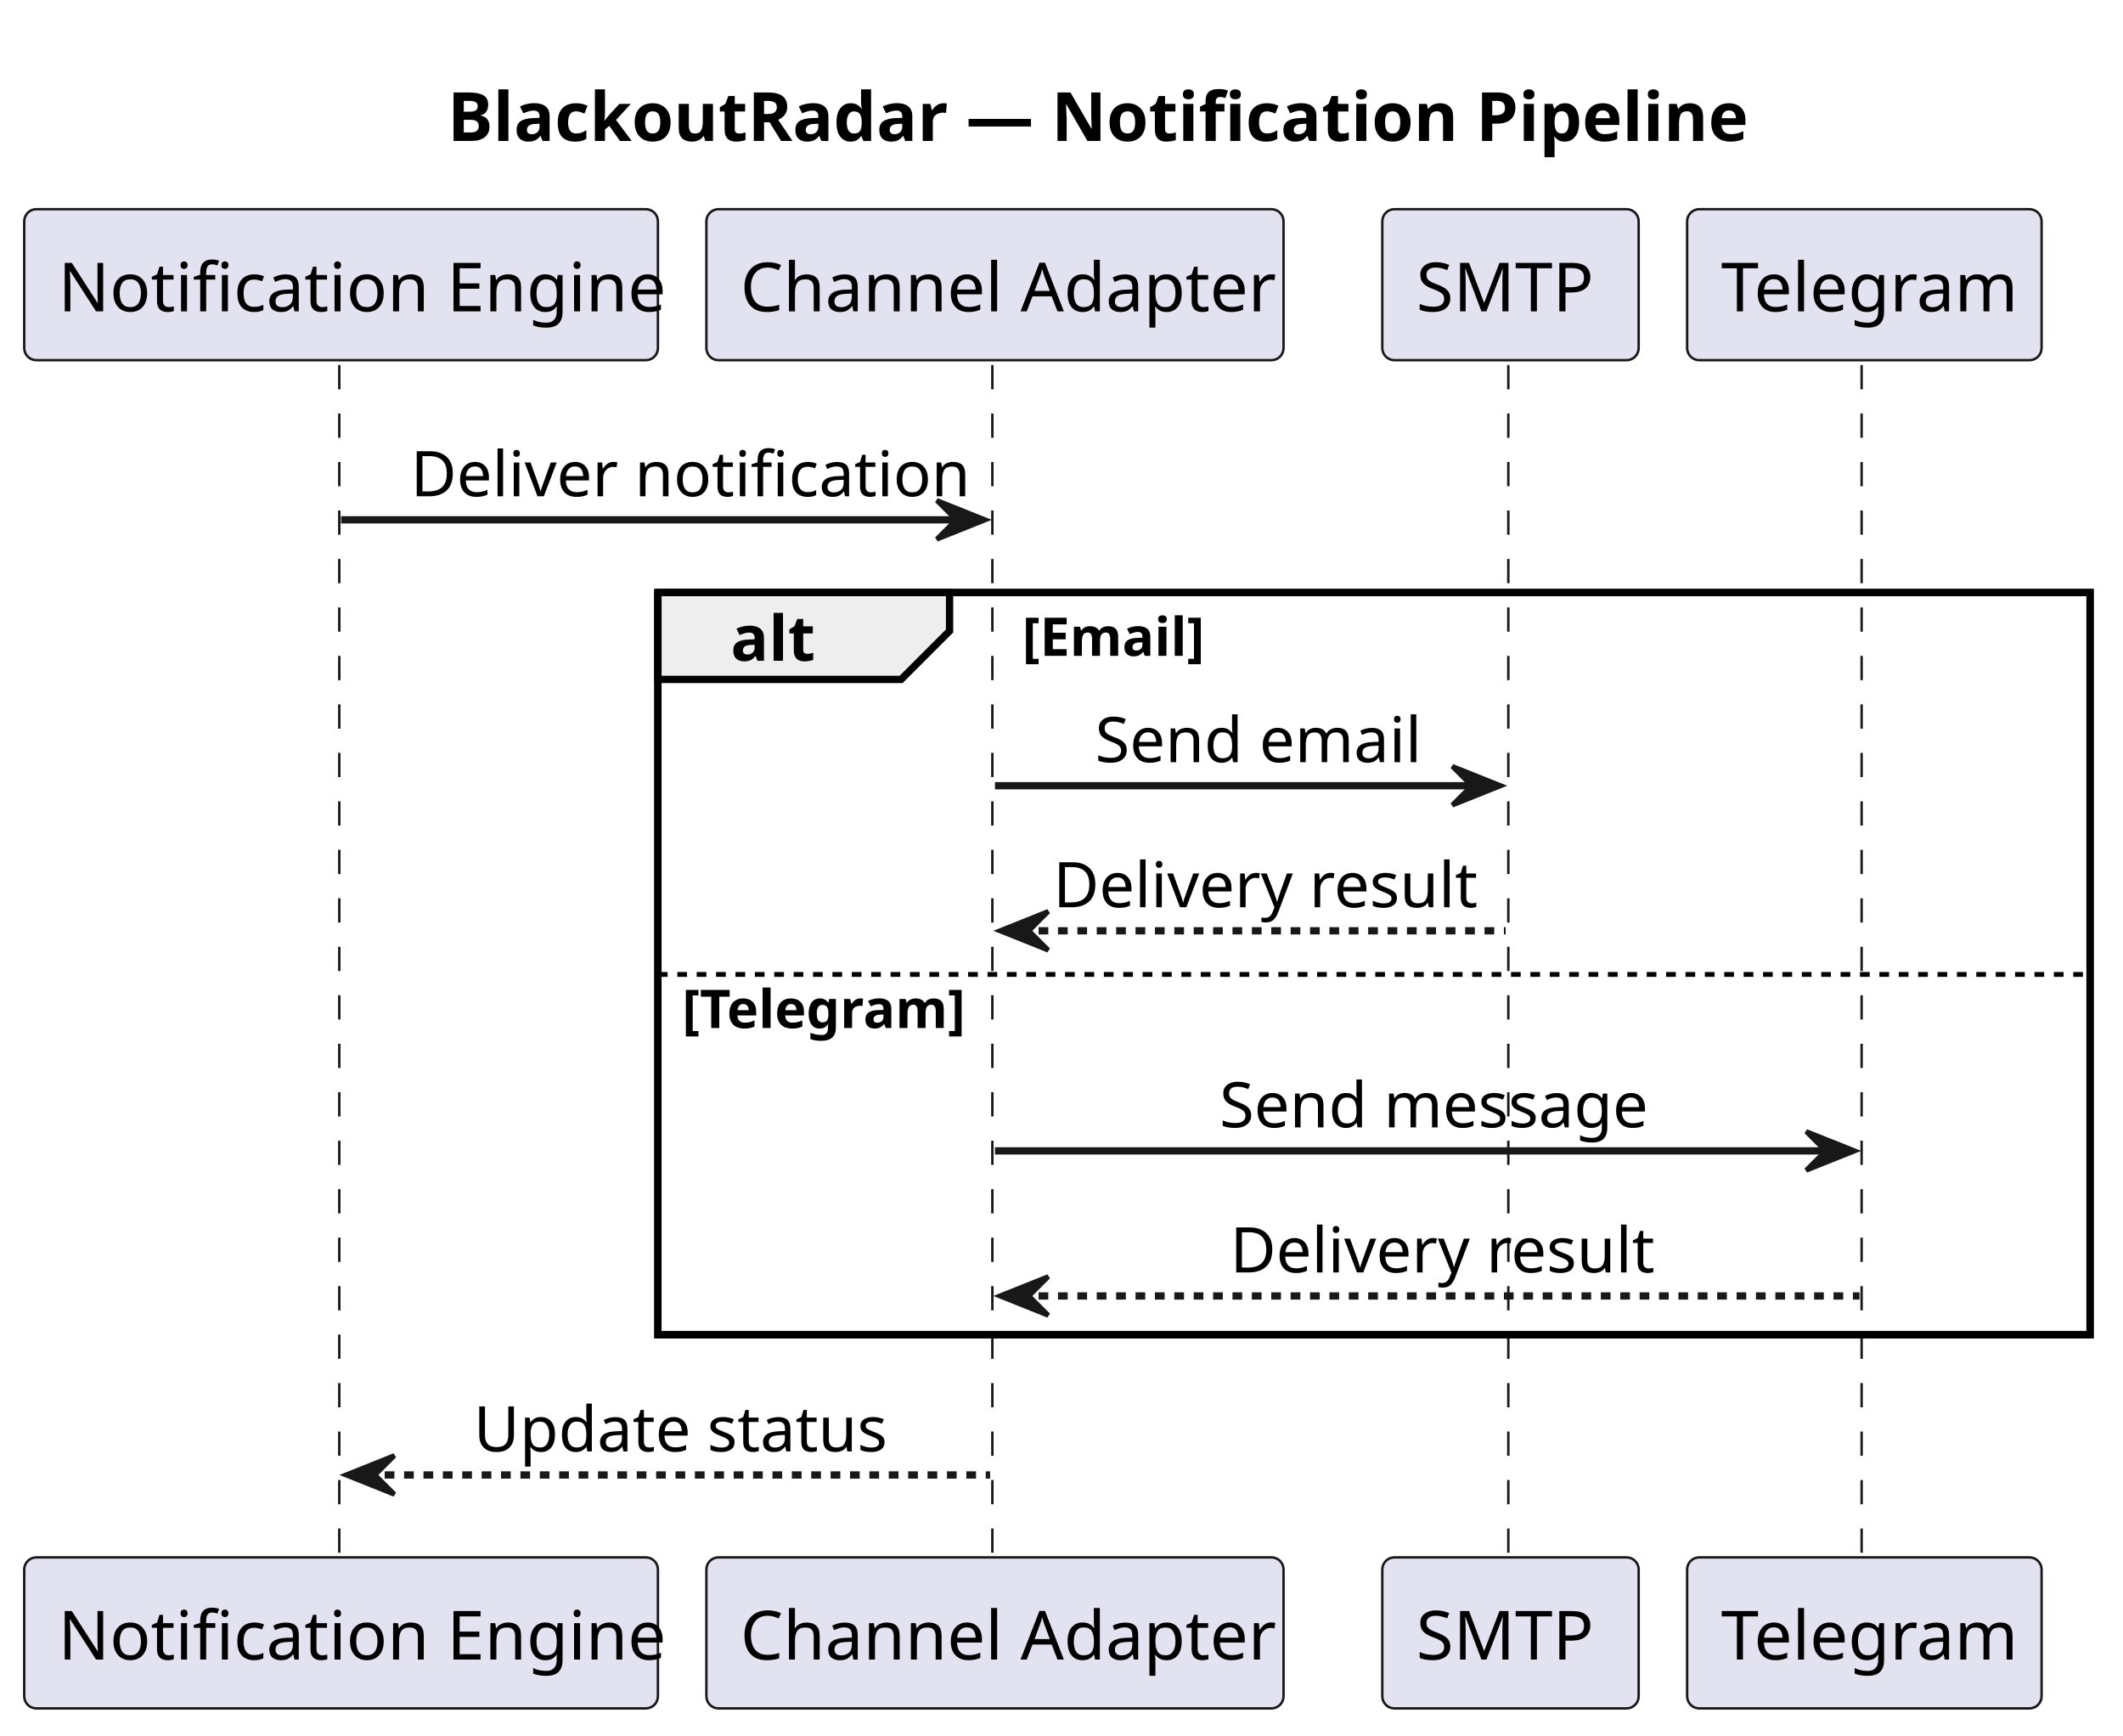
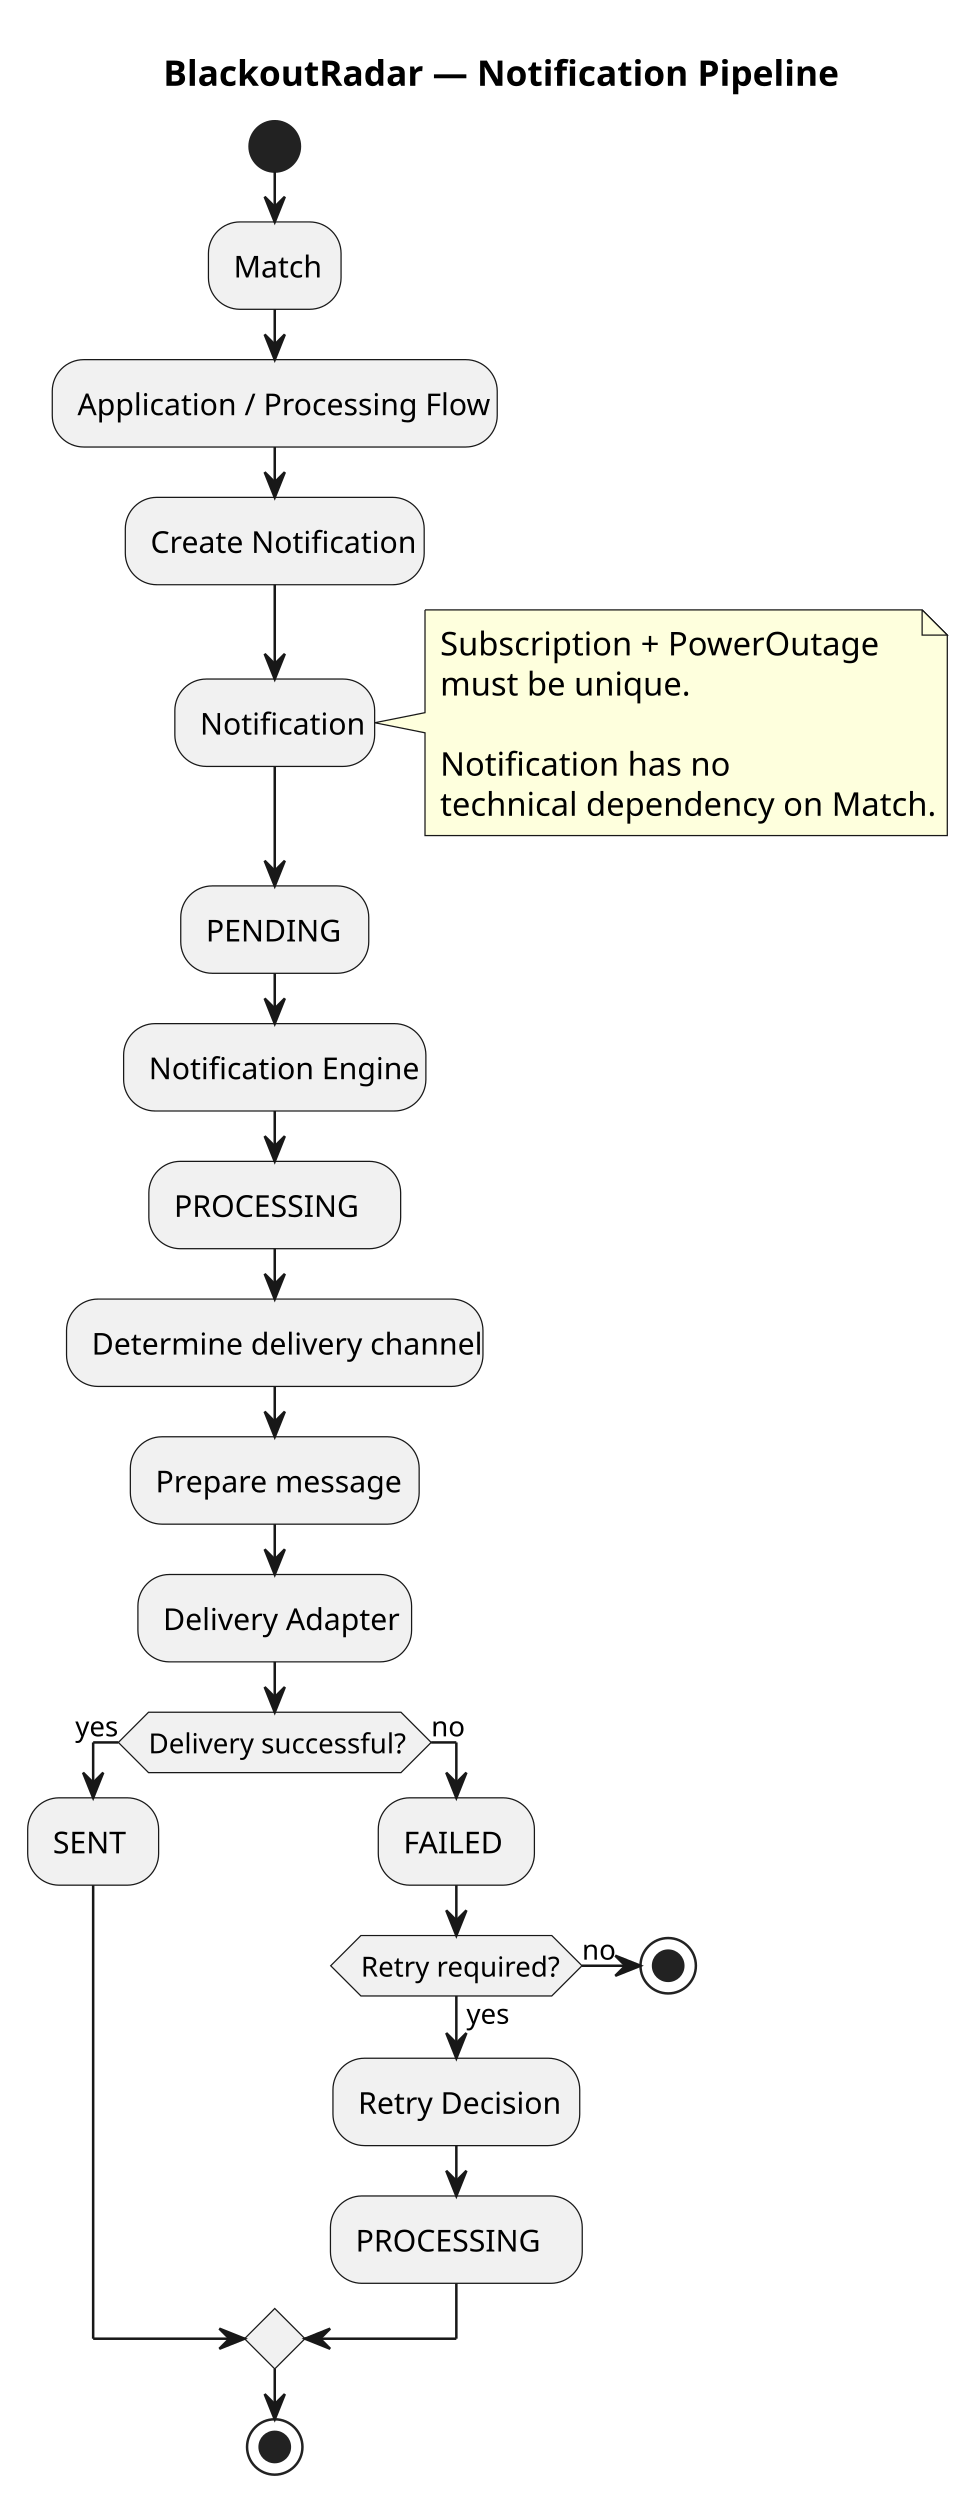
- <svg xmlns="http://www.w3.org/2000/svg" contentStyleType="text/css" data-diagram-type="SEQUENCE" height="358px" preserveAspectRatio="none" style="width:438px;height:358px;background:#FFFFFF;" version="1.1" viewBox="0 0 438 358" width="438px" zoomAndPan="magnify">
+ <svg xmlns="http://www.w3.org/2000/svg" contentStyleType="text/css" data-diagram-type="ACTIVITY" height="993px" preserveAspectRatio="none" style="width:388px;height:993px;background:#FFFFFF;" version="1.1" viewBox="0 0 388 993" width="388px" zoomAndPan="magnify">
  <defs />
  <g>
-     <text fill="#000000" font-family="sans-serif" font-size="14" font-weight="bold" lengthAdjust="spacing" textLength="255.589" x="92.308" y="29.075">BlackoutRadar — Notification Pipeline</text>
-     <rect fill="none" height="153.107" style="stroke:#000000;stroke-width:1.5;" width="295.468" x="135.737" y="122.229" />
-     <g class="participant-lifeline" data-entity-uid="part1" data-qualified-name="Engine" id="part1-lifeline">
-       <g>
-         <rect fill="#000000" fill-opacity="0" height="246.96" width="8" x="66.369" y="75.303" />
-         <line style="stroke:#181818;stroke-width:0.5;stroke-dasharray:5,5;" x1="70" x2="70" y1="75.303" y2="322.263" />
-       </g>
+     <g class="title" data-source-line="1">
+       <text fill="#000000" font-family="sans-serif" font-size="14" font-weight="bold" lengthAdjust="spacing" textLength="255.589" x="64.839" y="34.075">BlackoutRadar — Notification Pipeline</text>
    </g>
-     <g class="participant-lifeline" data-entity-uid="part2" data-qualified-name="Adapter" id="part2-lifeline">
-       <g>
-         <rect fill="#000000" fill-opacity="0" height="246.96" width="8" x="201.275" y="75.303" />
-         <line style="stroke:#181818;stroke-width:0.5;stroke-dasharray:5,5;" x1="204.737" x2="204.737" y1="75.303" y2="322.263" />
-       </g>
-     </g>
-     <g class="participant-lifeline" data-entity-uid="part3" data-qualified-name="SMTP" id="part3-lifeline">
-       <g>
-         <rect fill="#000000" fill-opacity="0" height="246.96" width="8" x="307.629" y="75.303" />
-         <line style="stroke:#181818;stroke-width:0.5;stroke-dasharray:5,5;" x1="311.185" x2="311.185" y1="75.303" y2="322.263" />
-       </g>
-     </g>
-     <g class="participant-lifeline" data-entity-uid="part4" data-qualified-name="Telegram" id="part4-lifeline">
-       <g>
-         <rect fill="#000000" fill-opacity="0" height="246.96" width="8" x="380.64" y="75.303" />
-         <line style="stroke:#181818;stroke-width:0.5;stroke-dasharray:5,5;" x1="384.074" x2="384.074" y1="75.303" y2="322.263" />
-       </g>
-     </g>
-     <g class="participant participant-head" data-entity-uid="part1" data-qualified-name="Engine" id="part1-head">
-       <rect fill="#E2E2F0" height="31.151" rx="2.5" ry="2.5" style="stroke:#181818;stroke-width:0.5;" width="130.737" x="5" y="43.151" />
-       <text fill="#000000" font-family="sans-serif" font-size="14" lengthAdjust="spacing" textLength="116.737" x="12" y="64.227">Notification Engine</text>
-     </g>
-     <g class="participant participant-tail" data-entity-uid="part1" data-qualified-name="Engine" id="part1-tail">
-       <rect fill="#E2E2F0" height="31.151" rx="2.5" ry="2.5" style="stroke:#181818;stroke-width:0.5;" width="130.737" x="5" y="321.263" />
-       <text fill="#000000" font-family="sans-serif" font-size="14" lengthAdjust="spacing" textLength="116.737" x="12" y="342.338">Notification Engine</text>
-     </g>
-     <g class="participant participant-head" data-entity-uid="part2" data-qualified-name="Adapter" id="part2-head">
-       <rect fill="#E2E2F0" height="31.151" rx="2.5" ry="2.5" style="stroke:#181818;stroke-width:0.5;" width="119.075" x="145.737" y="43.151" />
-       <text fill="#000000" font-family="sans-serif" font-size="14" lengthAdjust="spacing" textLength="105.075" x="152.737" y="64.227">Channel Adapter</text>
-     </g>
-     <g class="participant participant-tail" data-entity-uid="part2" data-qualified-name="Adapter" id="part2-tail">
-       <rect fill="#E2E2F0" height="31.151" rx="2.5" ry="2.5" style="stroke:#181818;stroke-width:0.5;" width="119.075" x="145.737" y="321.263" />
-       <text fill="#000000" font-family="sans-serif" font-size="14" lengthAdjust="spacing" textLength="105.075" x="152.737" y="342.338">Channel Adapter</text>
-     </g>
-     <g class="participant participant-head" data-entity-uid="part3" data-qualified-name="SMTP" id="part3-head">
-       <rect fill="#E2E2F0" height="31.151" rx="2.5" ry="2.5" style="stroke:#181818;stroke-width:0.5;" width="52.89" x="285.185" y="43.151" />
-       <text fill="#000000" font-family="sans-serif" font-size="14" lengthAdjust="spacing" textLength="38.89" x="292.185" y="64.227">SMTP</text>
-     </g>
-     <g class="participant participant-tail" data-entity-uid="part3" data-qualified-name="SMTP" id="part3-tail">
-       <rect fill="#E2E2F0" height="31.151" rx="2.5" ry="2.5" style="stroke:#181818;stroke-width:0.5;" width="52.89" x="285.185" y="321.263" />
-       <text fill="#000000" font-family="sans-serif" font-size="14" lengthAdjust="spacing" textLength="38.89" x="292.185" y="342.338">SMTP</text>
-     </g>
-     <g class="participant participant-head" data-entity-uid="part4" data-qualified-name="Telegram" id="part4-head">
-       <rect fill="#E2E2F0" height="31.151" rx="2.5" ry="2.5" style="stroke:#181818;stroke-width:0.5;" width="73.131" x="348.074" y="43.151" />
-       <text fill="#000000" font-family="sans-serif" font-size="14" lengthAdjust="spacing" textLength="59.131" x="355.074" y="64.227">Telegram</text>
-     </g>
-     <g class="participant participant-tail" data-entity-uid="part4" data-qualified-name="Telegram" id="part4-tail">
-       <rect fill="#E2E2F0" height="31.151" rx="2.5" ry="2.5" style="stroke:#181818;stroke-width:0.5;" width="73.131" x="348.074" y="321.263" />
-       <text fill="#000000" font-family="sans-serif" font-size="14" lengthAdjust="spacing" textLength="59.131" x="355.074" y="342.338">Telegram</text>
-     </g>
-     <g class="message" data-entity-1="part1" data-entity-2="part2" id="msg1">
-       <polygon fill="#181818" points="193.275,103.229,203.275,107.229,193.275,111.229,197.275,107.229" style="stroke:#181818;stroke-width:1;" />
-       <line style="stroke:#181818;stroke-width:1.5;" x1="70.369" x2="199.275" y1="107.229" y2="107.229" />
-       <text fill="#000000" font-family="sans-serif" font-size="13" lengthAdjust="spacing" textLength="106.215" x="84.714" y="102.373">Deliver notification</text>
-     </g>
-     <path d="M135.737,122.229 L195.908,122.229 L195.908,130.155 L185.908,140.155 L135.737,140.155 L135.737,122.229" fill="#EEEEEE" style="stroke:#000000;stroke-width:1.5;" />
-     <rect fill="none" height="153.107" style="stroke:#000000;stroke-width:1.5;" width="295.468" x="135.737" y="122.229" />
-     <text fill="#000000" font-family="sans-serif" font-size="13" font-weight="bold" lengthAdjust="spacing" textLength="15.171" x="150.737" y="136.299">alt</text>
-     <text fill="#000000" font-family="sans-serif" font-size="11" font-weight="bold" lengthAdjust="spacing" textLength="36.674" x="210.908" y="135.288">[Email]</text>
-     <g class="message" data-entity-1="part2" data-entity-2="part3" id="msg2">
-       <polygon fill="#181818" points="299.629,158.082,309.629,162.082,299.629,166.082,303.629,162.082" style="stroke:#181818;stroke-width:1;" />
-       <line style="stroke:#181818;stroke-width:1.5;" x1="205.275" x2="305.629" y1="162.082" y2="162.082" />
-       <text fill="#000000" font-family="sans-serif" font-size="13" lengthAdjust="spacing" textLength="65.038" x="225.933" y="157.225">Send email</text>
-     </g>
-     <g class="message" data-entity-1="part3" data-entity-2="part2" id="msg3">
-       <polygon fill="#181818" points="216.275,188.008,206.275,192.008,216.275,196.008,212.275,192.008" style="stroke:#181818;stroke-width:1;" />
-       <line style="stroke:#181818;stroke-width:1.5;stroke-dasharray:2,2;" x1="210.275" x2="310.629" y1="192.008" y2="192.008" />
-       <text fill="#000000" font-family="sans-serif" font-size="13" lengthAdjust="spacing" textLength="82.355" x="217.275" y="187.151">Delivery result</text>
-     </g>
-     <line style="stroke:#000000;stroke-width:1;stroke-dasharray:2,2;" x1="135.737" x2="431.205" y1="201.008" y2="201.008" />
-     <text fill="#000000" font-family="sans-serif" font-size="11" font-weight="bold" lengthAdjust="spacing" textLength="56.235" x="140.737" y="212.067">[Telegram]</text>
-     <g class="message" data-entity-1="part2" data-entity-2="part4" id="msg4">
-       <polygon fill="#181818" points="372.64,233.41,382.64,237.41,372.64,241.41,376.64,237.41" style="stroke:#181818;stroke-width:1;" />
-       <line style="stroke:#181818;stroke-width:1.5;" x1="205.275" x2="378.64" y1="237.41" y2="237.41" />
-       <text fill="#000000" font-family="sans-serif" font-size="13" lengthAdjust="spacing" textLength="86.722" x="251.596" y="232.554">Send message</text>
-     </g>
-     <g class="message" data-entity-1="part4" data-entity-2="part2" id="msg5">
-       <polygon fill="#181818" points="216.275,263.336,206.275,267.336,216.275,271.336,212.275,267.336" style="stroke:#181818;stroke-width:1;" />
-       <line style="stroke:#181818;stroke-width:1.5;stroke-dasharray:2,2;" x1="210.275" x2="383.64" y1="267.336" y2="267.336" />
-       <text fill="#000000" font-family="sans-serif" font-size="13" lengthAdjust="spacing" textLength="82.355" x="253.78" y="262.48">Delivery result</text>
-     </g>
-     <g class="message" data-entity-1="part2" data-entity-2="part1" id="msg6">
-       <polygon fill="#181818" points="81.369,300.263,71.369,304.263,81.369,308.263,77.369,304.263" style="stroke:#181818;stroke-width:1;" />
-       <line style="stroke:#181818;stroke-width:1.5;stroke-dasharray:2,2;" x1="75.369" x2="204.275" y1="304.263" y2="304.263" />
-       <text fill="#000000" font-family="sans-serif" font-size="13" lengthAdjust="spacing" textLength="80.215" x="97.714" y="299.406">Update status</text>
-     </g>
+     <ellipse cx="109.13" cy="58.151" fill="#222222" rx="10" ry="10" style="stroke:#222222;stroke-width:1;" />
+     <rect fill="#F1F1F1" height="34.701" rx="12.5" ry="12.5" style="stroke:#181818;stroke-width:0.5;" width="52.678" x="82.791" y="88.151" />
+     <text fill="#000000" font-family="sans-serif" font-size="12" lengthAdjust="spacing" textLength="32.678" x="92.791" y="110.216">Match</text>
+     <rect fill="#F1F1F1" height="34.701" rx="12.5" ry="12.5" style="stroke:#181818;stroke-width:0.5;" width="176.738" x="20.761" y="142.852" />
+     <text fill="#000000" font-family="sans-serif" font-size="12" lengthAdjust="spacing" textLength="156.738" x="30.761" y="164.917">Application / Processing Flow</text>
+     <rect fill="#F1F1F1" height="34.701" rx="12.5" ry="12.5" style="stroke:#181818;stroke-width:0.5;" width="118.713" x="49.774" y="197.554" />
+     <text fill="#000000" font-family="sans-serif" font-size="12" lengthAdjust="spacing" textLength="98.713" x="59.774" y="219.618">Create Notification</text>
+     <path d="M168.811,242.255 L168.811,283.071 L148.811,287.071 L168.811,291.071 L168.811,331.886 A0,0 0 0 0 168.811,331.886 L376.267,331.886 A0,0 0 0 0 376.267,331.886 L376.267,252.255 L366.267,242.255 L168.811,242.255 A0,0 0 0 0 168.811,242.255" fill="#FEFFDD" style="stroke:#181818;stroke-width:0.5;" />
+     <path d="M366.267,242.255 L366.267,252.255 L376.267,252.255 L366.267,242.255" fill="#FEFFDD" style="stroke:#181818;stroke-width:0.5;" />
+     <text fill="#000000" font-family="sans-serif" font-size="13" lengthAdjust="spacing" textLength="165.845" x="174.811" y="260.325">Subscription + PowerOutage</text>
+     <text fill="#000000" font-family="sans-serif" font-size="13" lengthAdjust="spacing" textLength="92.504" x="174.811" y="276.251">must be unique.</text>
+     <text fill="#000000" font-family="sans-serif" font-size="13" lengthAdjust="spacing" textLength="3.612" x="174.811" y="292.177"> </text>
+     <text fill="#000000" font-family="sans-serif" font-size="13" lengthAdjust="spacing" textLength="106.952" x="174.811" y="308.103">Notification has no</text>
+     <text fill="#000000" font-family="sans-serif" font-size="13" lengthAdjust="spacing" textLength="186.456" x="174.811" y="324.03">technical dependency on Match.</text>
+     <rect fill="#F1F1F1" height="34.701" rx="12.5" ry="12.5" style="stroke:#181818;stroke-width:0.5;" width="79.361" x="69.45" y="269.72" />
+     <text fill="#000000" font-family="sans-serif" font-size="12" lengthAdjust="spacing" textLength="59.361" x="79.45" y="291.784">Notification</text>
+     <rect fill="#F1F1F1" height="34.701" rx="12.5" ry="12.5" style="stroke:#181818;stroke-width:0.5;" width="74.674" x="71.793" y="351.886" />
+     <text fill="#000000" font-family="sans-serif" font-size="12" lengthAdjust="spacing" textLength="54.674" x="81.793" y="373.951">PENDING</text>
+     <rect fill="#F1F1F1" height="34.701" rx="12.5" ry="12.5" style="stroke:#181818;stroke-width:0.5;" width="120.061" x="49.1" y="406.587" />
+     <text fill="#000000" font-family="sans-serif" font-size="12" lengthAdjust="spacing" textLength="100.061" x="59.1" y="428.652">Notification Engine</text>
+     <rect fill="#F1F1F1" height="34.701" rx="12.5" ry="12.5" style="stroke:#181818;stroke-width:0.5;" width="100.016" x="59.123" y="461.289" />
+     <text fill="#000000" font-family="sans-serif" font-size="12" lengthAdjust="spacing" textLength="80.016" x="69.123" y="483.353">PROCESSING</text>
+     <rect fill="#F1F1F1" height="34.701" rx="12.5" ry="12.5" style="stroke:#181818;stroke-width:0.5;" width="165.406" x="26.427" y="515.99" />
+     <text fill="#000000" font-family="sans-serif" font-size="12" lengthAdjust="spacing" textLength="145.406" x="36.427" y="538.054">Determine delivery channel</text>
+     <rect fill="#F1F1F1" height="34.701" rx="12.5" ry="12.5" style="stroke:#181818;stroke-width:0.5;" width="114.717" x="51.772" y="570.691" />
+     <text fill="#000000" font-family="sans-serif" font-size="12" lengthAdjust="spacing" textLength="94.717" x="61.772" y="592.755">Prepare message</text>
+     <rect fill="#F1F1F1" height="34.701" rx="12.5" ry="12.5" style="stroke:#181818;stroke-width:0.5;" width="108.705" x="54.778" y="625.392" />
+     <text fill="#000000" font-family="sans-serif" font-size="12" lengthAdjust="spacing" textLength="88.705" x="64.778" y="647.457">Delivery Adapter</text>
+     <polygon fill="#F1F1F1" points="59.002,680.093,159.259,680.093,171.259,692.093,159.259,704.093,59.002,704.093,47.002,692.093,59.002,680.093" style="stroke:#181818;stroke-width:0.5;" />
+     <text fill="#000000" font-family="sans-serif" font-size="11" lengthAdjust="spacing" textLength="100.257" x="59.002" y="696.414">Delivery successful?</text>
+     <text fill="#000000" font-family="sans-serif" font-size="11" lengthAdjust="spacing" textLength="17.118" x="29.884" y="689.676">yes</text>
+     <text fill="#000000" font-family="sans-serif" font-size="11" lengthAdjust="spacing" textLength="12.235" x="171.259" y="689.676">no</text>
+     <rect fill="#F1F1F1" height="34.701" rx="12.5" ry="12.5" style="stroke:#181818;stroke-width:0.5;" width="52.004" x="11" y="714.093" />
+     <text fill="#000000" font-family="sans-serif" font-size="12" lengthAdjust="spacing" textLength="32.004" x="21" y="736.158">SENT</text>
+     <rect fill="#F1F1F1" height="34.701" rx="12.5" ry="12.5" style="stroke:#181818;stroke-width:0.5;" width="62.012" x="150.253" y="714.093" />
+     <text fill="#000000" font-family="sans-serif" font-size="12" lengthAdjust="spacing" textLength="42.012" x="160.253" y="736.158">FAILED</text>
+     <rect fill="#F1F1F1" height="34.701" rx="12.5" ry="12.5" style="stroke:#181818;stroke-width:0.5;" width="98.023" x="132.247" y="817.533" />
+     <text fill="#000000" font-family="sans-serif" font-size="12" lengthAdjust="spacing" textLength="78.023" x="142.247" y="839.597">Retry Decision</text>
+     <rect fill="#F1F1F1" height="34.701" rx="12.5" ry="12.5" style="stroke:#181818;stroke-width:0.5;" width="100.016" x="131.251" y="872.234" />
+     <text fill="#000000" font-family="sans-serif" font-size="12" lengthAdjust="spacing" textLength="80.016" x="141.251" y="894.298">PROCESSING</text>
+     <polygon fill="#F1F1F1" points="143.352,768.794,219.165,768.794,231.165,780.794,219.165,792.794,143.352,792.794,131.352,780.794,143.352,768.794" style="stroke:#181818;stroke-width:0.5;" />
+     <text fill="#000000" font-family="sans-serif" font-size="11" lengthAdjust="spacing" textLength="17.118" x="185.259" y="803.854">yes</text>
+     <text fill="#000000" font-family="sans-serif" font-size="11" lengthAdjust="spacing" textLength="75.813" x="143.352" y="785.115">Retry required?</text>
+     <text fill="#000000" font-family="sans-serif" font-size="11" lengthAdjust="spacing" textLength="12.235" x="231.165" y="778.377">no</text>
+     <ellipse cx="265.401" cy="780.794" fill="none" rx="11" ry="11" style="stroke:#222222;stroke-width:1;" />
+     <ellipse cx="265.401" cy="780.794" fill="#222222" rx="6" ry="6" style="stroke:#222222;stroke-width:1;" />
+     <polygon fill="#F1F1F1" points="109.13,916.935,121.13,928.935,109.13,940.935,97.13,928.935,109.13,916.935" style="stroke:#181818;stroke-width:0.5;" />
+     <ellipse cx="109.13" cy="971.935" fill="none" rx="11" ry="11" style="stroke:#222222;stroke-width:1;" />
+     <ellipse cx="109.13" cy="971.935" fill="#222222" rx="6" ry="6" style="stroke:#222222;stroke-width:1;" />
+     <line style="stroke:#181818;stroke-width:1;" x1="109.13" x2="109.13" y1="68.151" y2="88.151" />
+     <polygon fill="#181818" points="105.13,78.151,109.13,88.151,113.13,78.151,109.13,82.151" style="stroke:#181818;stroke-width:1;" />
+     <line style="stroke:#181818;stroke-width:1;" x1="109.13" x2="109.13" y1="122.853" y2="142.852" />
+     <polygon fill="#181818" points="105.13,132.852,109.13,142.852,113.13,132.852,109.13,136.852" style="stroke:#181818;stroke-width:1;" />
+     <line style="stroke:#181818;stroke-width:1;" x1="109.13" x2="109.13" y1="177.554" y2="197.554" />
+     <polygon fill="#181818" points="105.13,187.554,109.13,197.554,113.13,187.554,109.13,191.554" style="stroke:#181818;stroke-width:1;" />
+     <line style="stroke:#181818;stroke-width:1;" x1="109.13" x2="109.13" y1="232.255" y2="269.72" />
+     <polygon fill="#181818" points="105.13,259.72,109.13,269.72,113.13,259.72,109.13,263.72" style="stroke:#181818;stroke-width:1;" />
+     <line style="stroke:#181818;stroke-width:1;" x1="109.13" x2="109.13" y1="304.421" y2="351.886" />
+     <polygon fill="#181818" points="105.13,341.886,109.13,351.886,113.13,341.886,109.13,345.886" style="stroke:#181818;stroke-width:1;" />
+     <line style="stroke:#181818;stroke-width:1;" x1="109.13" x2="109.13" y1="386.587" y2="406.587" />
+     <polygon fill="#181818" points="105.13,396.587,109.13,406.587,113.13,396.587,109.13,400.587" style="stroke:#181818;stroke-width:1;" />
+     <line style="stroke:#181818;stroke-width:1;" x1="109.13" x2="109.13" y1="441.289" y2="461.289" />
+     <polygon fill="#181818" points="105.13,451.289,109.13,461.289,113.13,451.289,109.13,455.289" style="stroke:#181818;stroke-width:1;" />
+     <line style="stroke:#181818;stroke-width:1;" x1="109.13" x2="109.13" y1="495.99" y2="515.99" />
+     <polygon fill="#181818" points="105.13,505.99,109.13,515.99,113.13,505.99,109.13,509.99" style="stroke:#181818;stroke-width:1;" />
+     <line style="stroke:#181818;stroke-width:1;" x1="109.13" x2="109.13" y1="550.691" y2="570.691" />
+     <polygon fill="#181818" points="105.13,560.691,109.13,570.691,113.13,560.691,109.13,564.691" style="stroke:#181818;stroke-width:1;" />
+     <line style="stroke:#181818;stroke-width:1;" x1="109.13" x2="109.13" y1="605.392" y2="625.392" />
+     <polygon fill="#181818" points="105.13,615.392,109.13,625.392,113.13,615.392,109.13,619.392" style="stroke:#181818;stroke-width:1;" />
+     <line style="stroke:#181818;stroke-width:1;" x1="181.259" x2="181.259" y1="852.234" y2="872.234" />
+     <polygon fill="#181818" points="177.259,862.234,181.259,872.234,185.259,862.234,181.259,866.234" style="stroke:#181818;stroke-width:1;" />
+     <line style="stroke:#181818;stroke-width:1;" x1="181.259" x2="181.259" y1="792.794" y2="817.533" />
+     <polygon fill="#181818" points="177.259,807.533,181.259,817.533,185.259,807.533,181.259,811.533" style="stroke:#181818;stroke-width:1;" />
+     <line style="stroke:#181818;stroke-width:1;" x1="231.165" x2="254.401" y1="780.794" y2="780.794" />
+     <polygon fill="#181818" points="244.401,776.794,254.401,780.794,244.401,784.794,248.401,780.794" style="stroke:#181818;stroke-width:1;" />
+     <line style="stroke:#181818;stroke-width:1;" x1="181.259" x2="181.259" y1="906.935" y2="928.935" />
+     <line style="stroke:#181818;stroke-width:1;" x1="181.259" x2="121.13" y1="928.935" y2="928.935" />
+     <polygon fill="#181818" points="131.13,924.935,121.13,928.935,131.13,932.935,127.13,928.935" style="stroke:#181818;stroke-width:1;" />
+     <line style="stroke:#181818;stroke-width:1;" x1="181.259" x2="181.259" y1="748.794" y2="768.794" />
+     <polygon fill="#181818" points="177.259,758.794,181.259,768.794,185.259,758.794,181.259,762.794" style="stroke:#181818;stroke-width:1;" />
+     <line style="stroke:#181818;stroke-width:1;" x1="47.002" x2="37.002" y1="692.093" y2="692.093" />
+     <line style="stroke:#181818;stroke-width:1;" x1="37.002" x2="37.002" y1="692.093" y2="714.093" />
+     <polygon fill="#181818" points="33.002,704.093,37.002,714.093,41.002,704.093,37.002,708.093" style="stroke:#181818;stroke-width:1;" />
+     <line style="stroke:#181818;stroke-width:1;" x1="171.259" x2="181.259" y1="692.093" y2="692.093" />
+     <line style="stroke:#181818;stroke-width:1;" x1="181.259" x2="181.259" y1="692.093" y2="714.093" />
+     <polygon fill="#181818" points="177.259,704.093,181.259,714.093,185.259,704.093,181.259,708.093" style="stroke:#181818;stroke-width:1;" />
+     <line style="stroke:#181818;stroke-width:1;" x1="37.002" x2="37.002" y1="748.794" y2="928.935" />
+     <line style="stroke:#181818;stroke-width:1;" x1="37.002" x2="97.13" y1="928.935" y2="928.935" />
+     <polygon fill="#181818" points="87.13,924.935,97.13,928.935,87.13,932.935,91.13,928.935" style="stroke:#181818;stroke-width:1;" />
+     <line style="stroke:#181818;stroke-width:1;" x1="109.13" x2="109.13" y1="660.093" y2="680.093" />
+     <polygon fill="#181818" points="105.13,670.093,109.13,680.093,113.13,670.093,109.13,674.093" style="stroke:#181818;stroke-width:1;" />
+     <line style="stroke:#181818;stroke-width:1;" x1="109.13" x2="109.13" y1="940.935" y2="960.935" />
+     <polygon fill="#181818" points="105.13,950.935,109.13,960.935,113.13,950.935,109.13,954.935" style="stroke:#181818;stroke-width:1;" />
  </g>
</svg>
